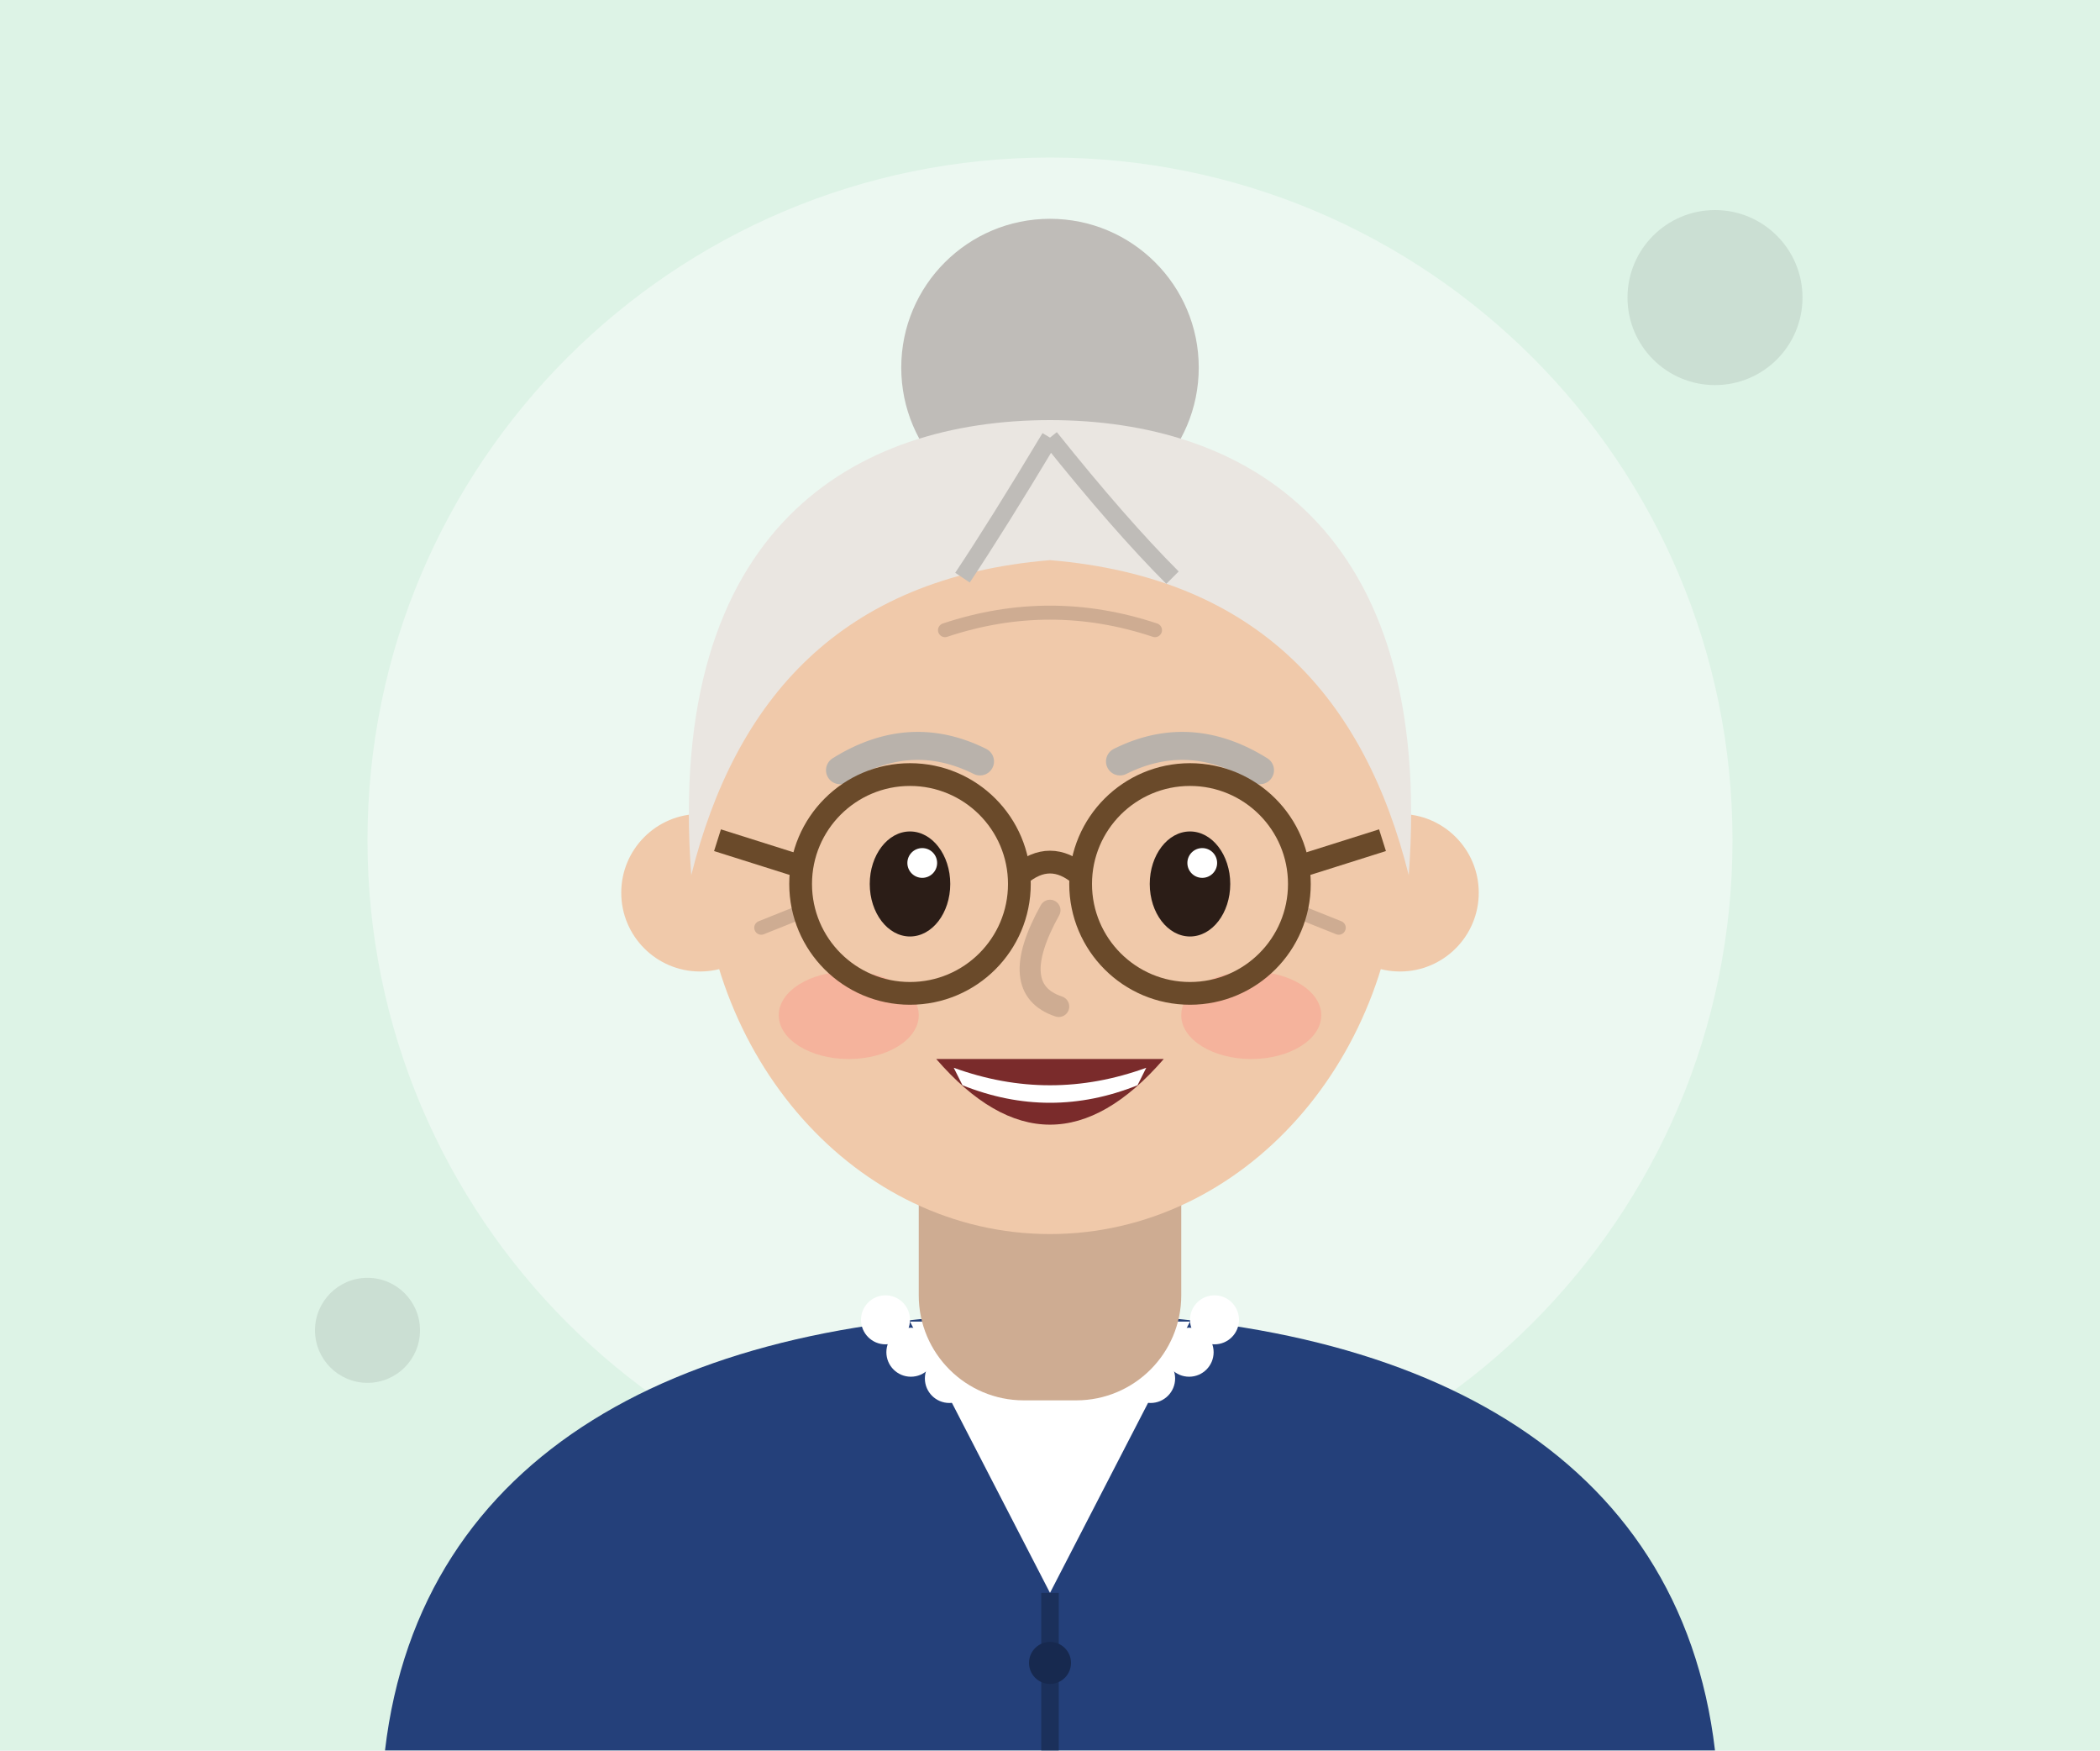
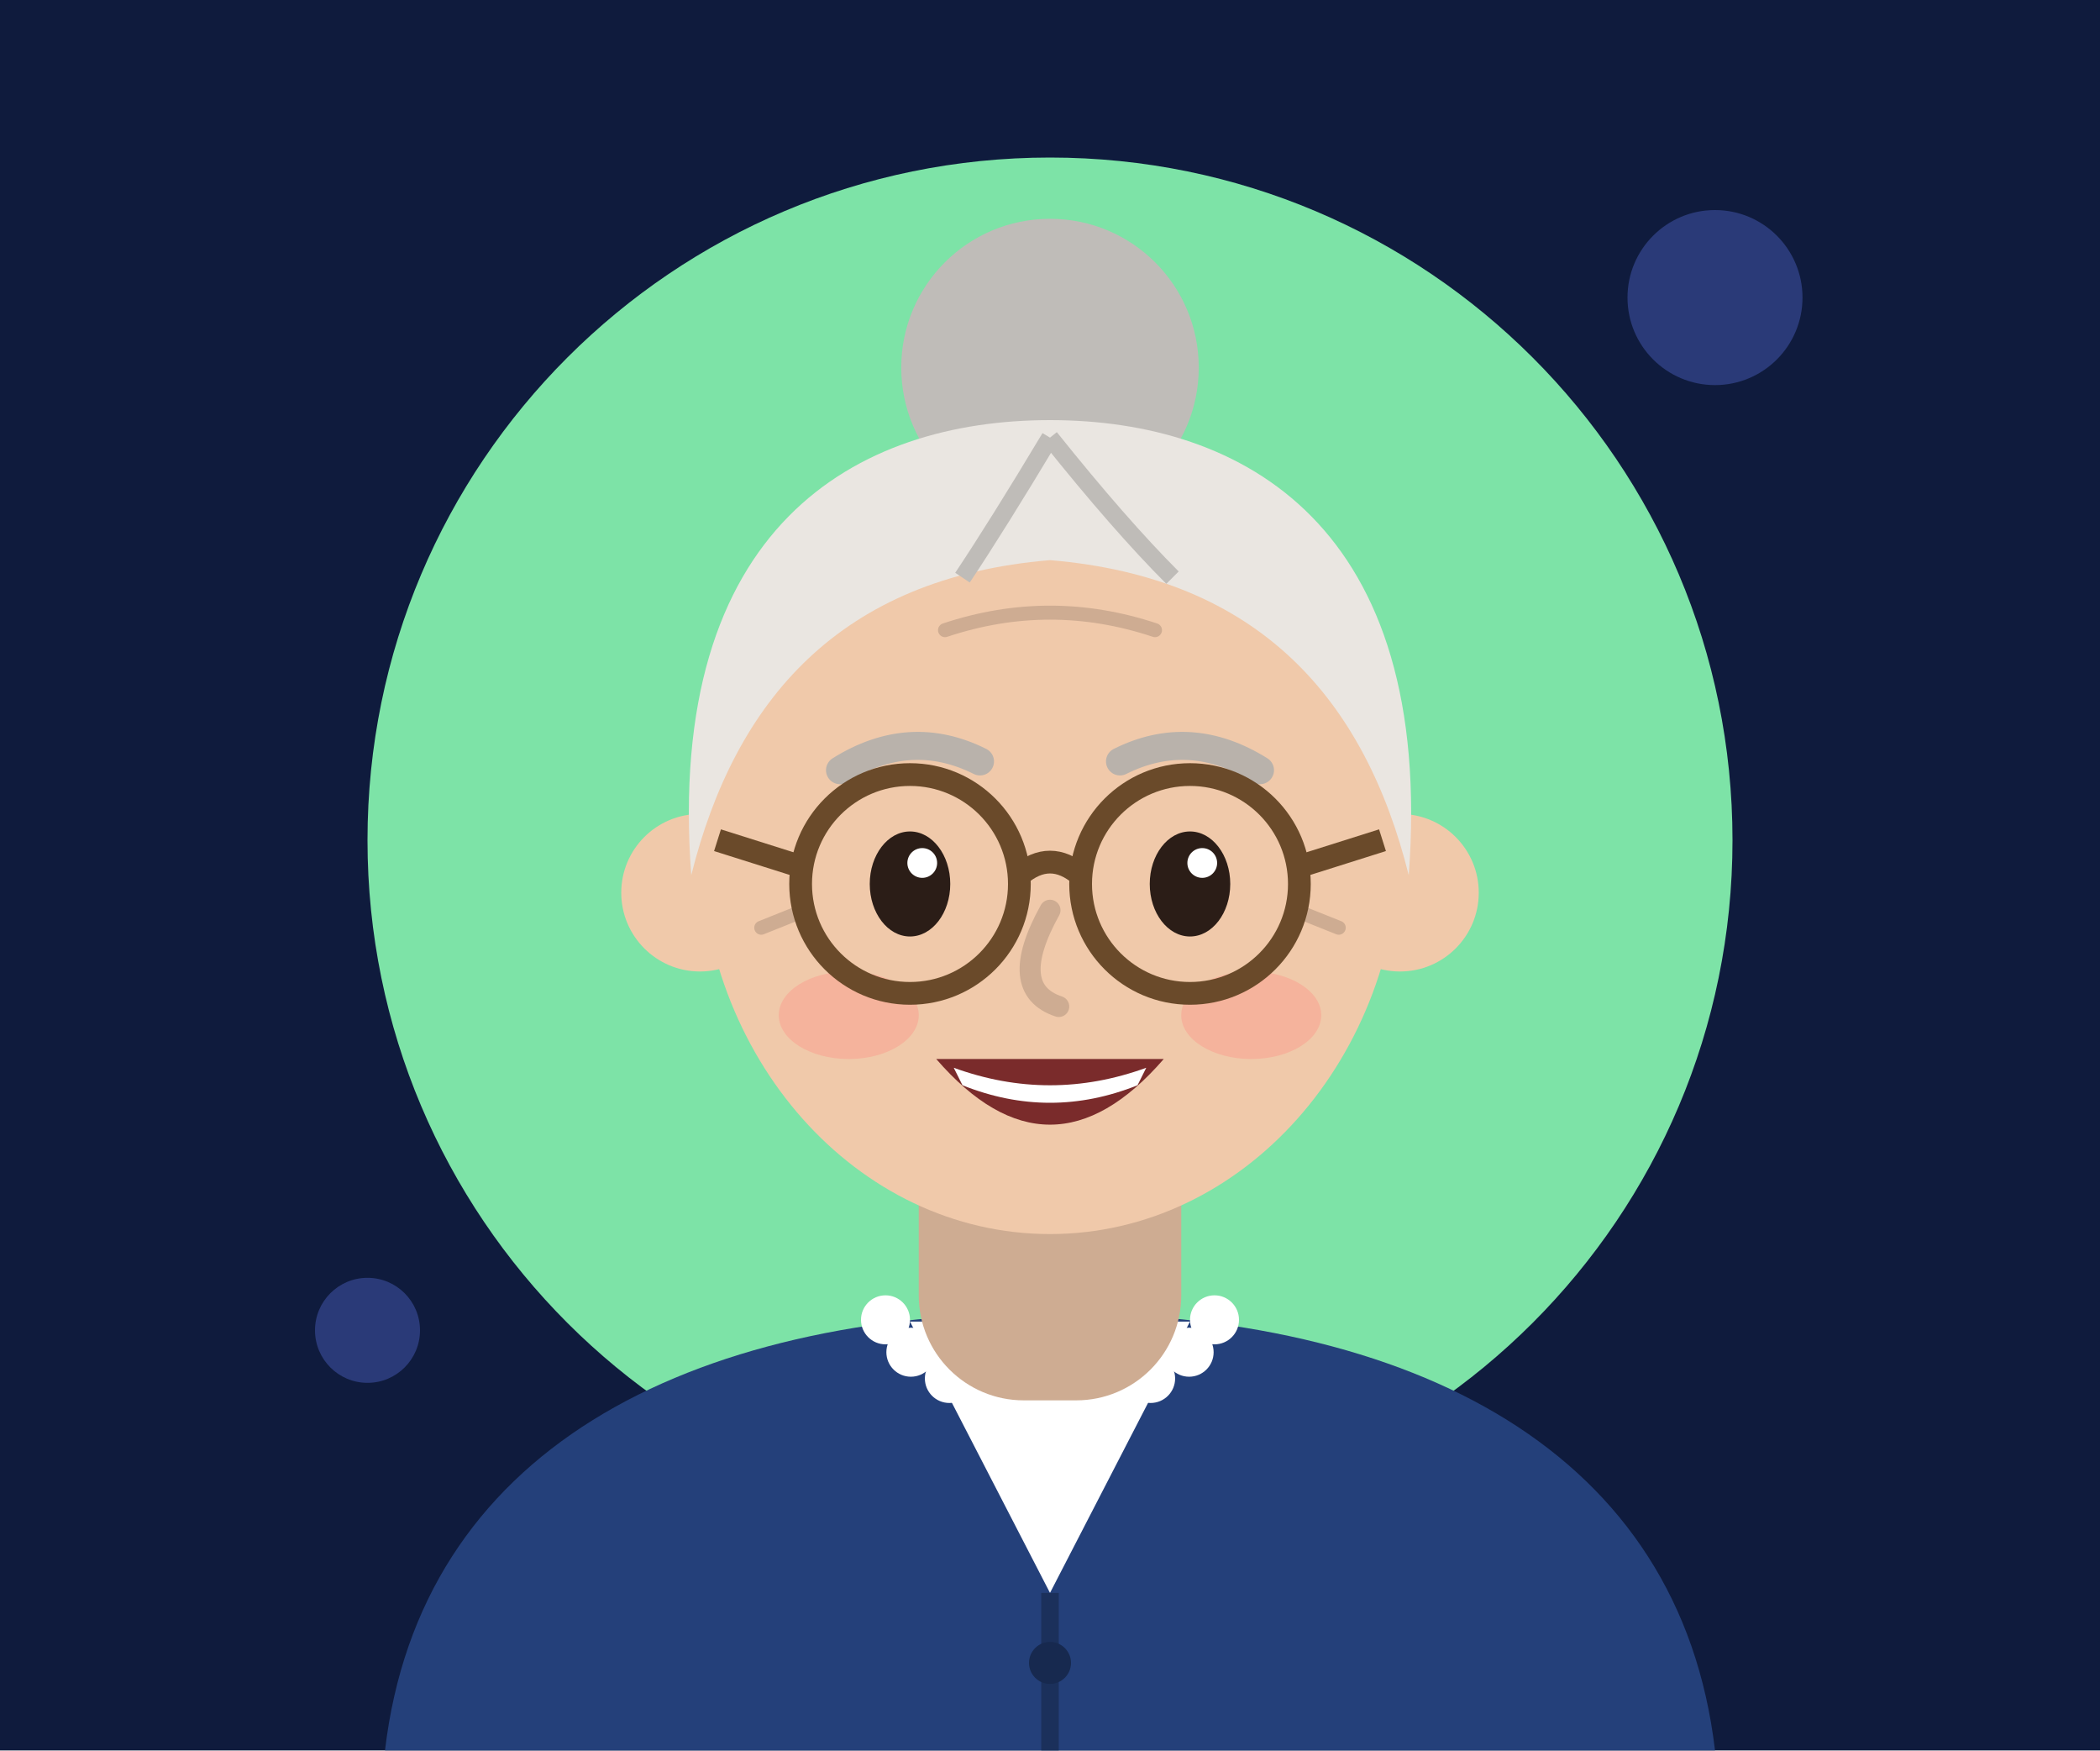
<svg xmlns="http://www.w3.org/2000/svg" viewBox="0 0 240 200" role="img" aria-label="Mamie Jeanne">
-   <rect width="240" height="200" fill="#DDF3E6" />
-   <circle cx="120" cy="96" r="78" fill="#ECF8F1" />
-   <circle cx="196" cy="34" r="10" fill="#CBDFD3" />
-   <circle cx="42" cy="152" r="6" fill="#CBDFD3" />
+   <rect width="240" height="200" fill="#0F1B3D" />
+   <circle cx="120" cy="96" r="78" fill="#7DE3A7" />
+   <circle cx="196" cy="34" r="10" fill="#2A3A78" />
+   <circle cx="42" cy="152" r="6" fill="#2A3A78" />
  <circle cx="120" cy="42" r="17" fill="#BFBCB8" />
  <path d="M44 200 C48 166 78 150 120 150 C162 150 192 166 196 200 Z" fill="#24407A" />
  <path d="M104 151 L120 182 L136 151 Z" fill="#FFFFFF" />
  <path d="M120 182 L120 200" stroke="#1B305B" stroke-width="2" />
  <circle cx="120" cy="190" r="2.4" fill="#17294F" />
  <circle cx="138.8" cy="150.8" r="2.8" fill="#FFFFFF" />
  <circle cx="135.9" cy="154.5" r="2.8" fill="#FFFFFF" />
  <circle cx="131.5" cy="157.5" r="2.8" fill="#FFFFFF" />
  <circle cx="126.0" cy="159.4" r="2.8" fill="#FFFFFF" />
  <circle cx="120.0" cy="160.0" r="2.8" fill="#FFFFFF" />
  <circle cx="114.0" cy="159.4" r="2.8" fill="#FFFFFF" />
  <circle cx="108.5" cy="157.5" r="2.8" fill="#FFFFFF" />
  <circle cx="104.1" cy="154.5" r="2.8" fill="#FFFFFF" />
  <circle cx="101.2" cy="150.8" r="2.8" fill="#FFFFFF" />
  <rect x="105" y="124" width="30" height="36" rx="12" fill="#CEAC92" />
  <circle cx="80" cy="102" r="9" fill="#F0C9AA" />
  <circle cx="160" cy="102" r="9" fill="#F0C9AA" />
  <ellipse cx="120" cy="96" rx="40" ry="45" fill="#F0C9AA" />
  <ellipse cx="97" cy="116" rx="8" ry="5" fill="#FF8A80" opacity=".35" />
  <ellipse cx="143" cy="116" rx="8" ry="5" fill="#FF8A80" opacity=".35" />
  <ellipse cx="104" cy="101" rx="4.6" ry="6" fill="#2B1D17" />
  <circle cx="105.4" cy="98.6" r="1.7" fill="#FFFFFF" />
  <ellipse cx="136" cy="101" rx="4.6" ry="6" fill="#2B1D17" />
  <circle cx="137.4" cy="98.6" r="1.7" fill="#FFFFFF" />
  <path d="M96 88 Q104 83 112 87" stroke="#B9B2AB" stroke-width="3.2" fill="none" stroke-linecap="round" />
  <path d="M128 87 Q136 83 144 88" stroke="#B9B2AB" stroke-width="3.2" fill="none" stroke-linecap="round" />
  <path d="M120 104 Q115 113 121 115" stroke="#CEAC92" stroke-width="2.4" fill="none" stroke-linecap="round" />
  <path d="M92 104 l-5 2 M92 99 l-5 -1 M148 104 l5 2 M148 99 l5 -1 M108 72 q12 -4 24 0" stroke="#CEAC92" stroke-width="1.6" fill="none" stroke-linecap="round" />
  <path d="M107 121 Q120 136 133 121 Z" fill="#7A2B2B" />
  <path d="M109 122 Q120 126 131 122 L130 124 Q120 128 110 124 Z" fill="#FFFFFF" />
  <path d="M79 100 C76 60 98 48 120 48 C142 48 164 60 161 100 C156 80 144 66 120 64 C96 66 84 80 79 100 Z" fill="#EAE6E1" />
  <path d="M120 50 Q114 60 110 66 M120 50 Q128 60 134 66" stroke="#BFBCB8" stroke-width="2" fill="none" />
  <g fill="none" stroke="#6A4A2A" stroke-width="2.6">
    <circle cx="104" cy="101" r="12.5" />
    <circle cx="136" cy="101" r="12.5" />
    <path d="M116.5 100 Q120 97 123.5 100 M91.5 99 L82 96 M148.5 99 L158 96" />
  </g>
</svg>
